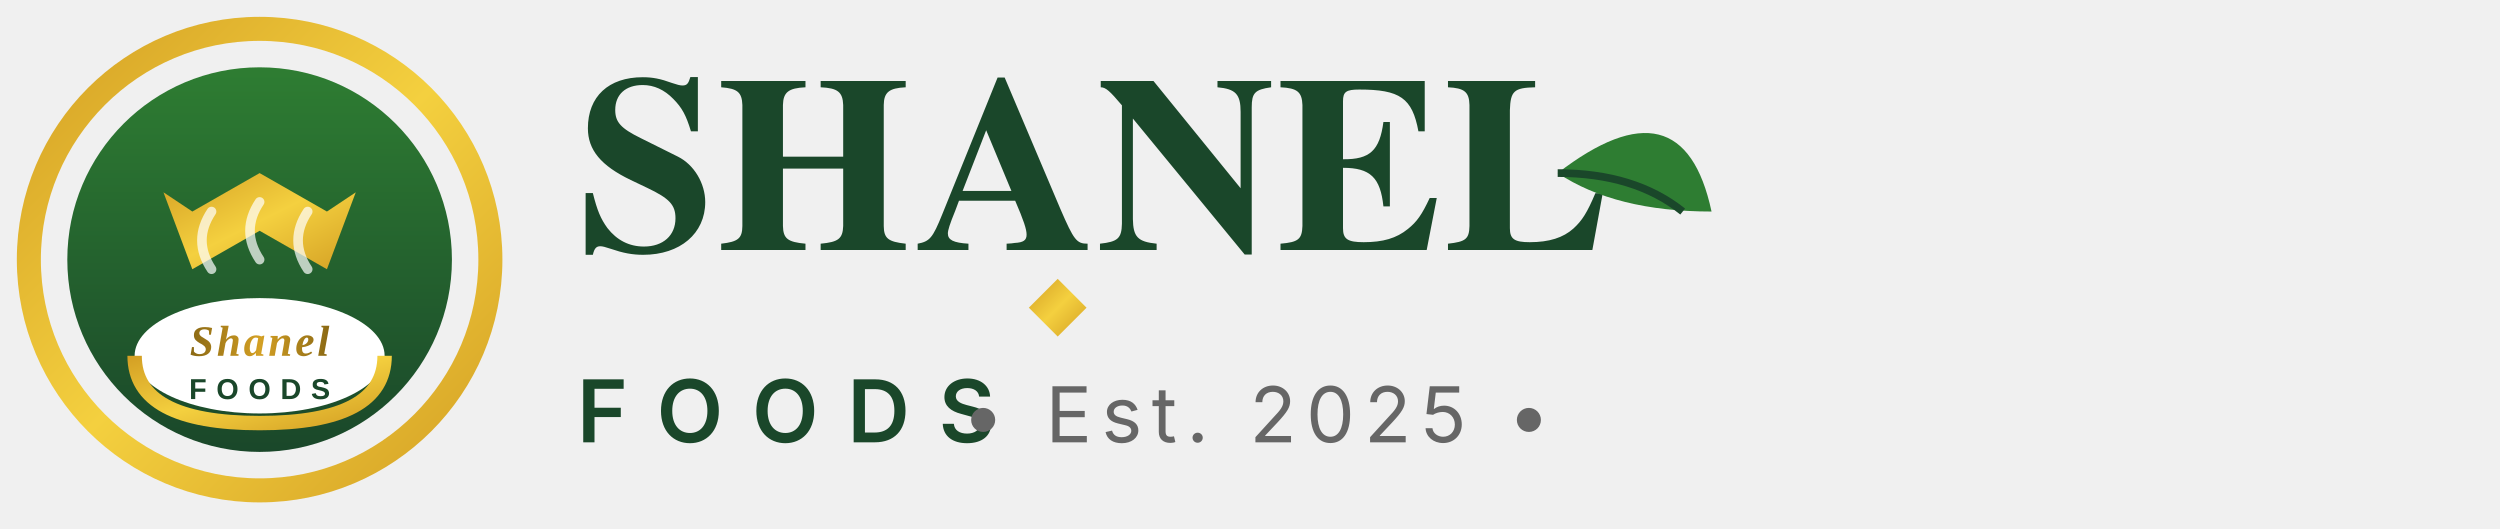
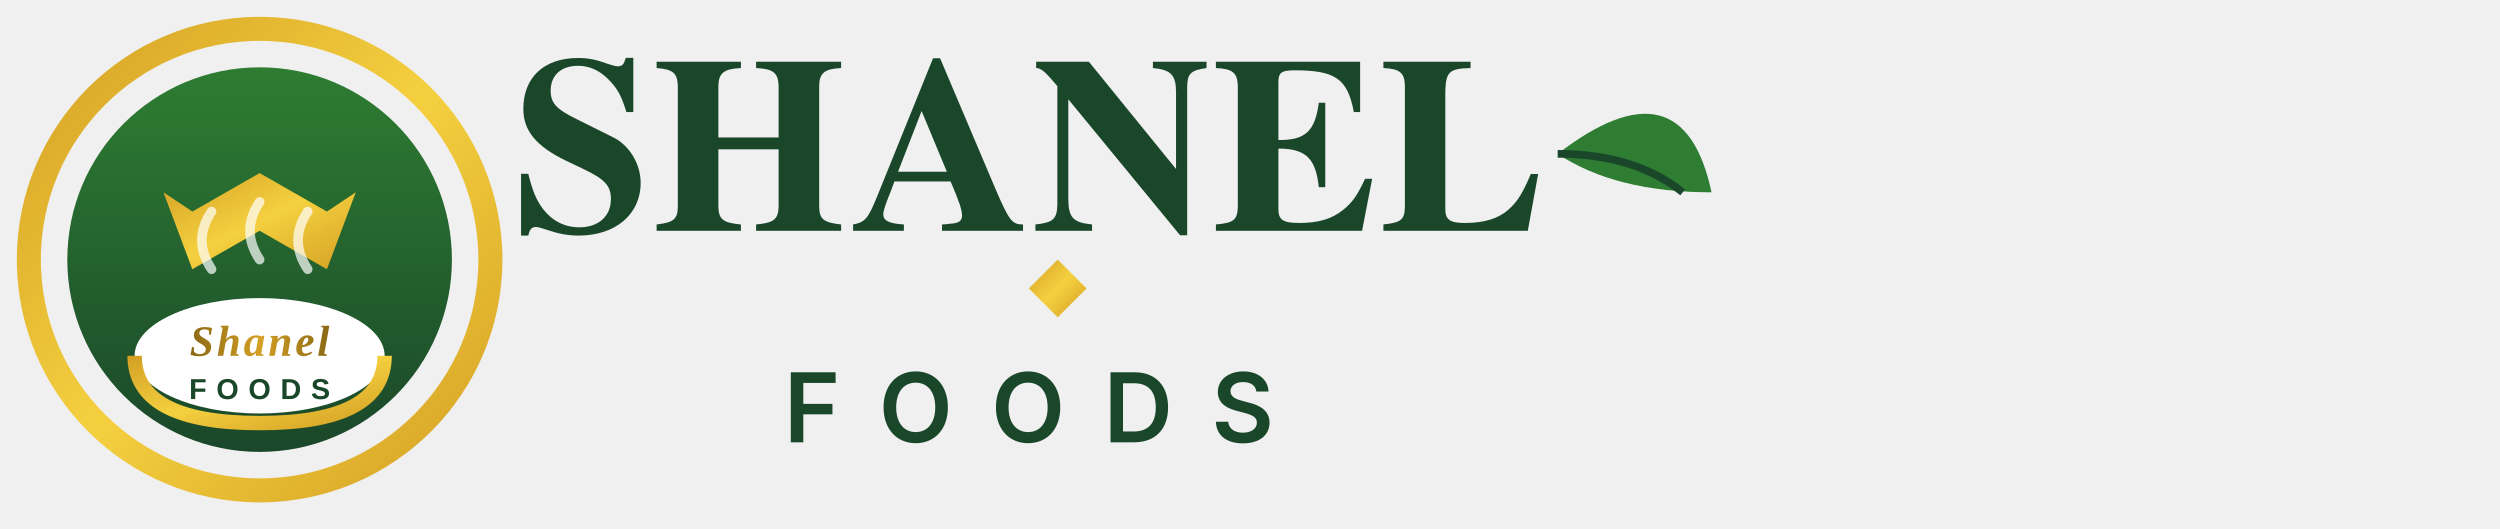
<svg xmlns="http://www.w3.org/2000/svg" viewBox="0 0 260 55">
  <defs>
    <linearGradient id="goldGrad" x1="0%" y1="0%" x2="100%" y2="100%">
      <stop offset="0%" style="stop-color:#d4a024" />
      <stop offset="50%" style="stop-color:#f4d03f" />
      <stop offset="100%" style="stop-color:#d4a024" />
    </linearGradient>
    <linearGradient id="greenGrad" x1="0%" y1="0%" x2="0%" y2="100%">
      <stop offset="0%" style="stop-color:#2e7d32" />
      <stop offset="100%" style="stop-color:#1a472a" />
    </linearGradient>
    <linearGradient id="textGold" x1="0%" y1="0%" x2="100%" y2="0%">
      <stop offset="0%" style="stop-color:#8B6914" />
      <stop offset="50%" style="stop-color:#D4A024" />
      <stop offset="100%" style="stop-color:#8B6914" />
    </linearGradient>
  </defs>
  <g transform="translate(2, 2)">
    <circle cx="25" cy="25" r="24" fill="none" stroke="url(#goldGrad)" stroke-width="2.5" />
    <circle cx="25" cy="25" r="20" fill="url(#greenGrad)" />
    <path d="M15 18 L18 26 L25 22 L32 26 L35 18 L32 20 L25 16 L18 20 Z" fill="url(#goldGrad)" />
    <ellipse cx="25" cy="35" rx="13" ry="6" fill="#ffffff" />
    <path d="M12 35 Q12 42 25 42 Q38 42 38 35" fill="none" stroke="url(#goldGrad)" stroke-width="1.5" />
    <text x="25" y="35" font-family="Georgia, Times New Roman, serif" font-size="4.5" font-weight="700" font-style="italic" fill="url(#textGold)" text-anchor="middle" letter-spacing="0.3">Shanel</text>
    <text x="25" y="39.5" font-family="Arial, sans-serif" font-size="3" font-weight="700" fill="#1a472a" text-anchor="middle" letter-spacing="1">FOODS</text>
    <path d="M20 26 Q18 23 20 20" stroke="#ffffff" stroke-width="1" fill="none" opacity="0.7" stroke-linecap="round" />
    <path d="M25 25 Q23 22 25 19" stroke="#ffffff" stroke-width="1" fill="none" opacity="0.7" stroke-linecap="round" />
    <path d="M30 26 Q28 23 30 20" stroke="#ffffff" stroke-width="1" fill="none" opacity="0.7" stroke-linecap="round" />
  </g>
-   <text x="60" y="26" font-family="Georgia, Times, serif" font-size="26" font-weight="700" fill="#1a472a">SHANEL</text>
-   <line x1="60" y1="32" x2="155" y2="32" stroke="url(#goldGrad)" stroke-width="1.5" />
-   <polygon points="107,32 110,29 113,32 110,35" fill="url(#goldGrad)" />
-   <text x="60" y="46" font-family="Inter, -apple-system, sans-serif" font-size="9" font-weight="600" fill="#1a472a" letter-spacing="3">FOODS</text>
-   <text x="100" y="46" font-family="Inter, -apple-system, sans-serif" font-size="8" fill="#666" letter-spacing="1">• Est. 2025 •</text>
-   <path d="M162 18 Q175 8 178 22 Q168 22 162 18" fill="#2e7d32" />
-   <path d="M162 18 Q170 18 175 22" stroke="#1a472a" stroke-width="0.8" fill="none" />
+   <text x="107" y="24" font-family="Georgia, Times, serif" font-size="26" font-weight="700" fill="#1a472a" text-anchor="middle">SHANEL</text>
+   <line x1="60" y1="30" x2="155" y2="30" stroke="url(#goldGrad)" stroke-width="1.5" />
+   <polygon points="107,30 110,27 113,30 110,33" fill="url(#goldGrad)" />
+   <text x="107" y="46" font-family="Inter, -apple-system, sans-serif" font-size="10" font-weight="600" fill="#1a472a" text-anchor="middle" letter-spacing="4">FOODS</text>
+   <path d="M162 16 Q175 6 178 20 Q168 20 162 16" fill="#2e7d32" />
+   <path d="M162 16 Q170 16 175 20" stroke="#1a472a" stroke-width="0.8" fill="none" />
</svg>
